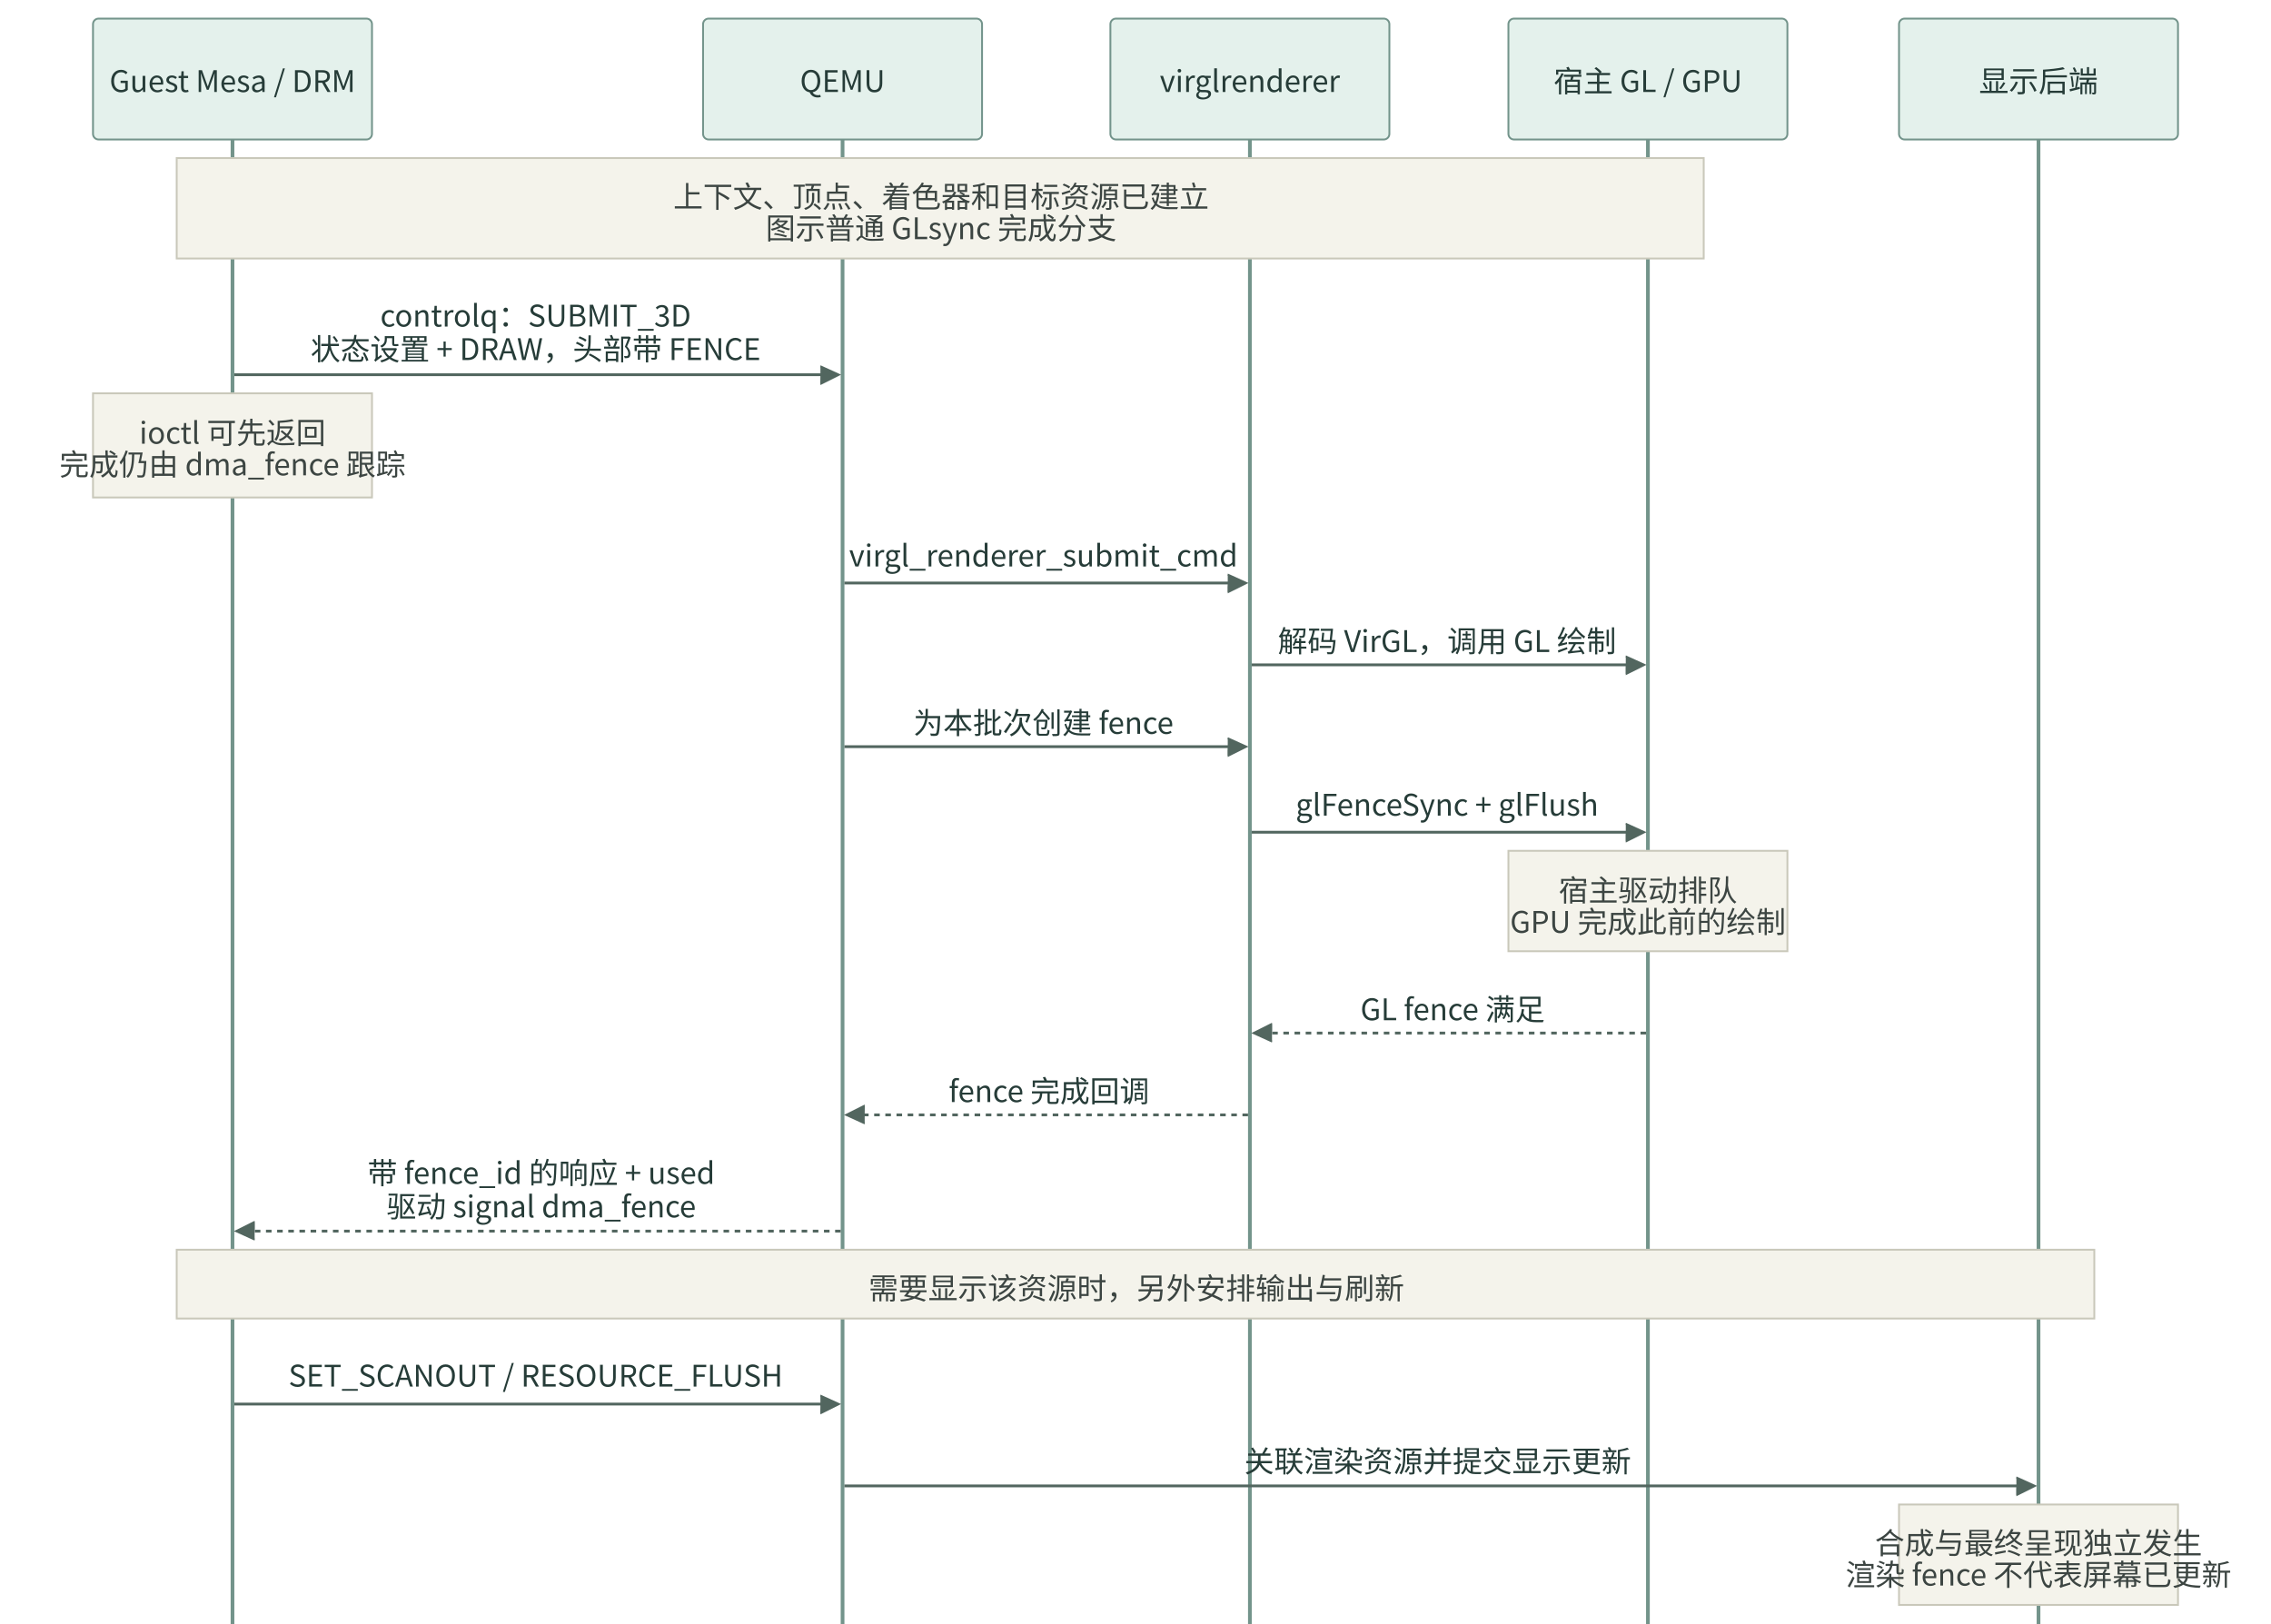
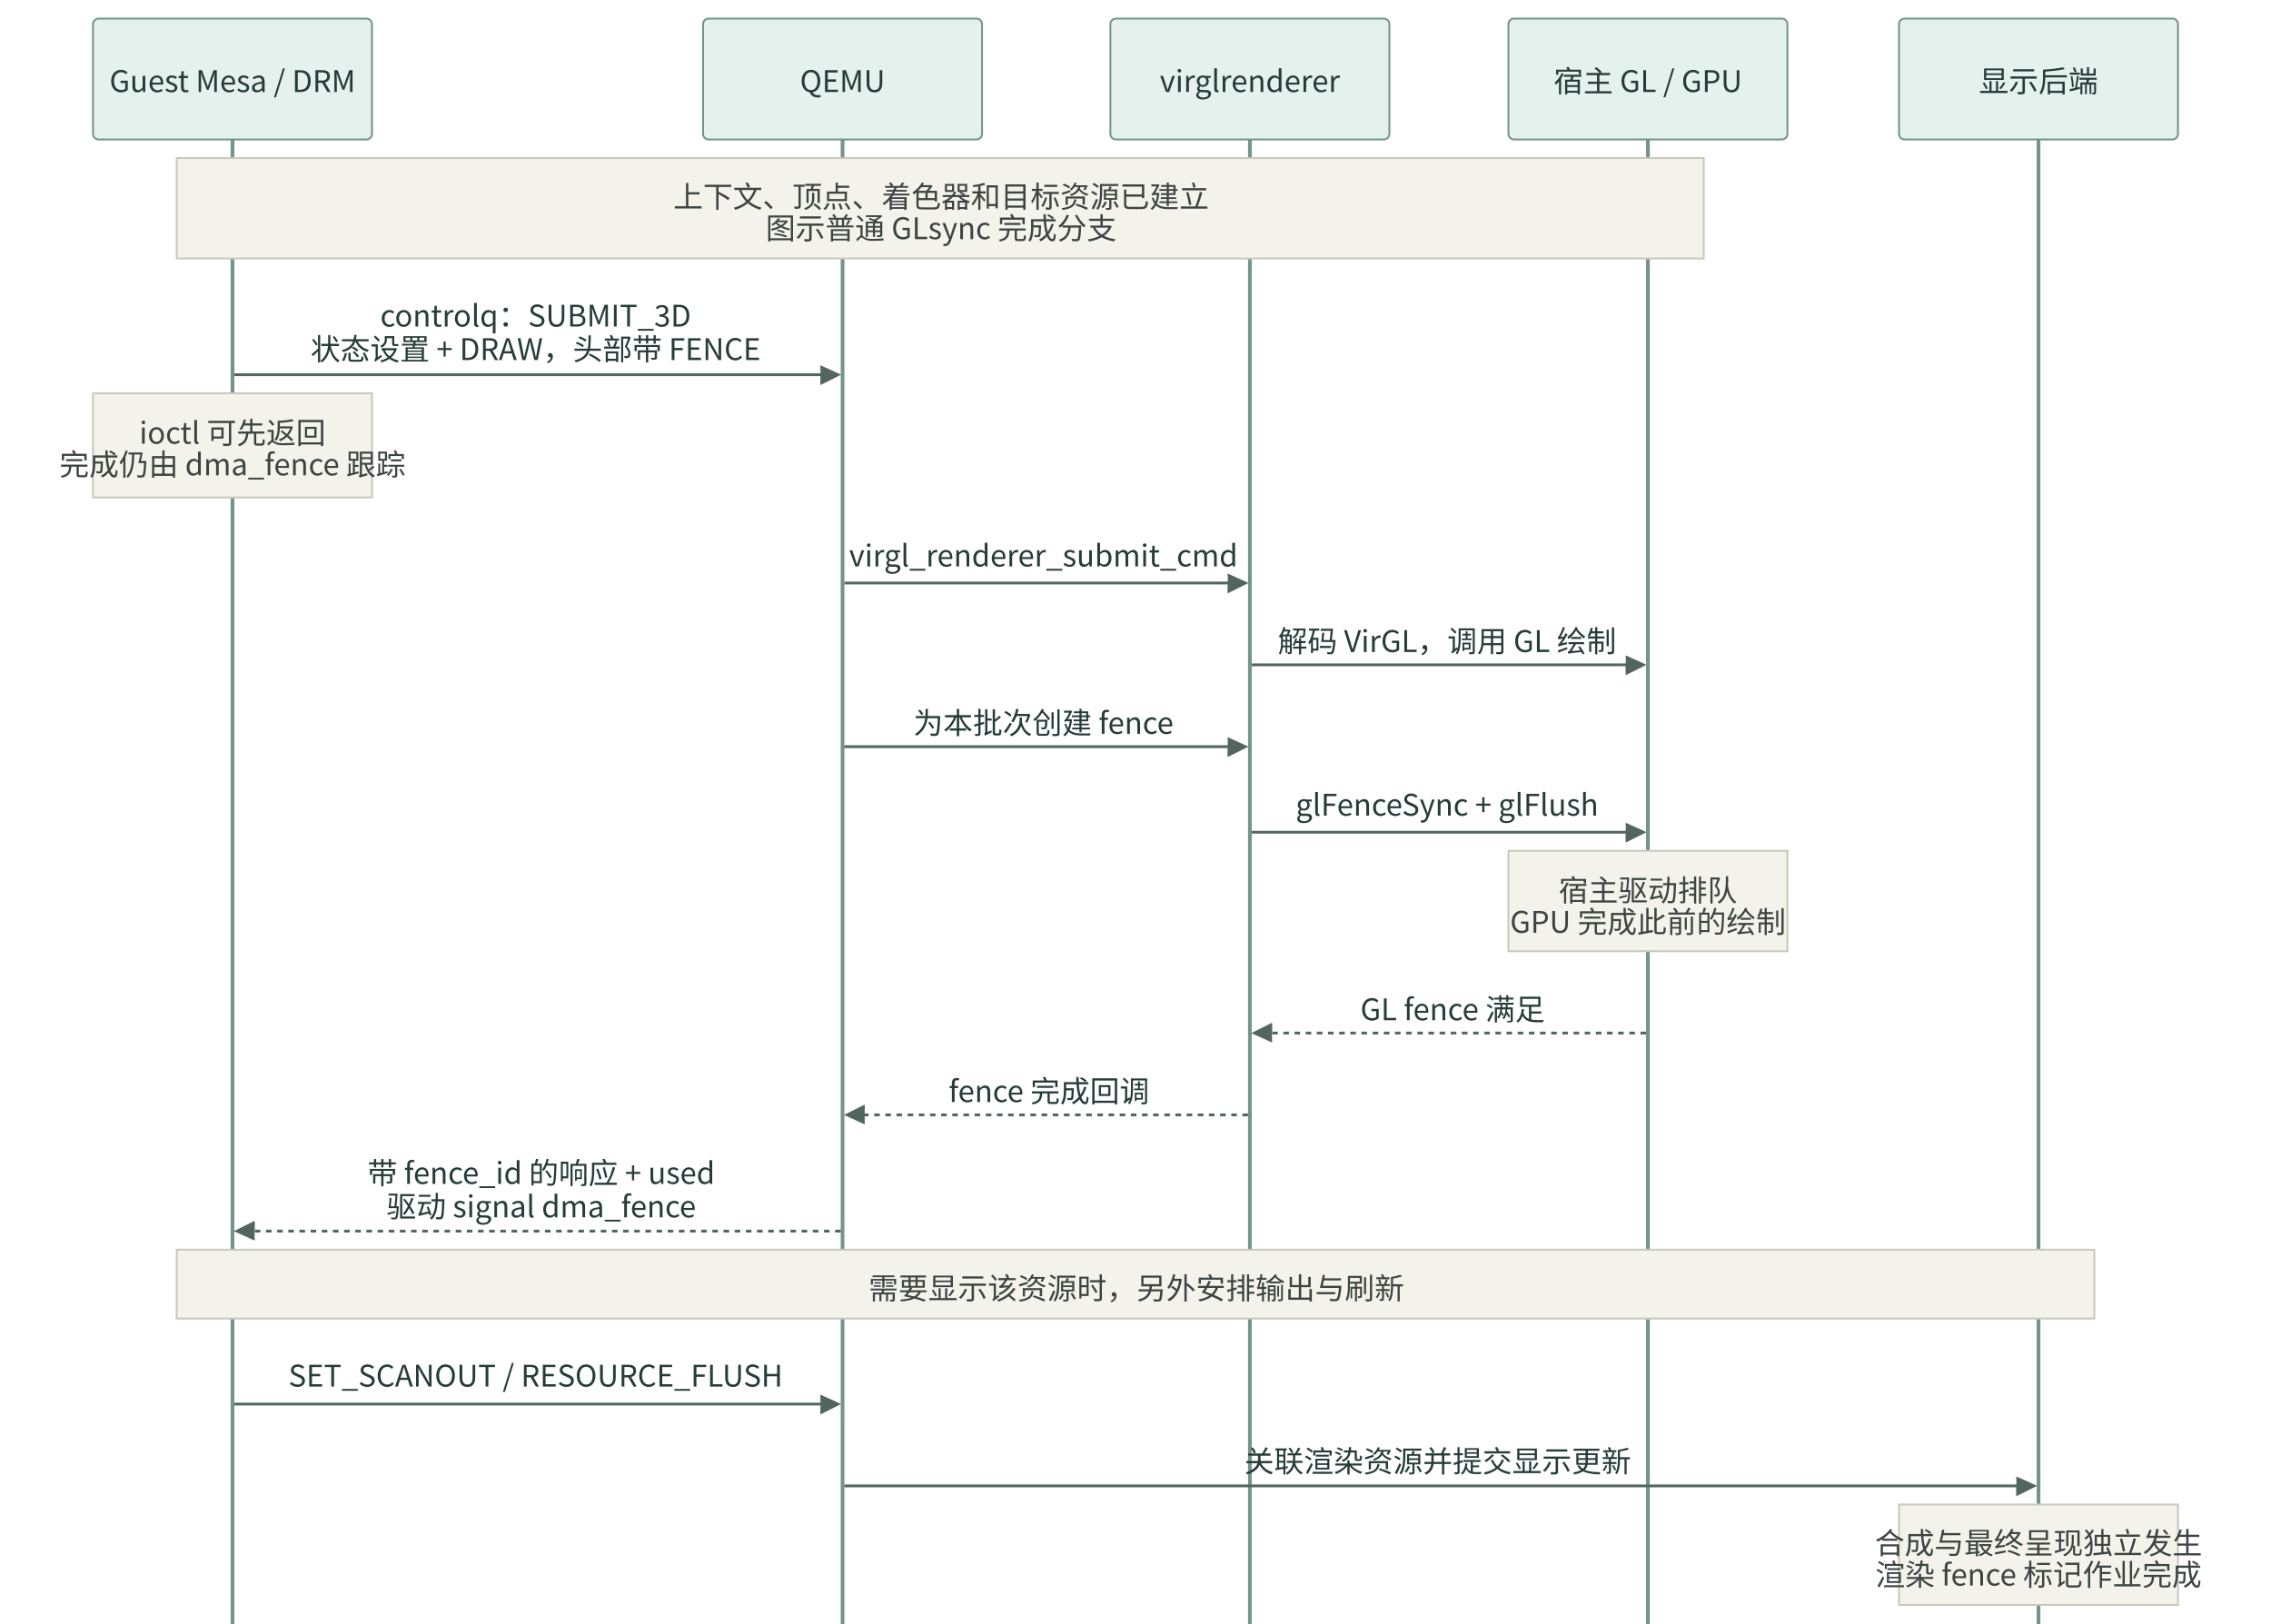
<svg xmlns="http://www.w3.org/2000/svg" id="my-svg" width="1221" style="max-width: 1221px; background-color: transparent;" viewBox="-50 -10 1221 873" role="graphics-document document" aria-roledescription="sequence" aria-describedby="chart-desc-my-svg" aria-labelledby="chart-title-my-svg" height="873">
  <g>
    <line id="actor4" x1="1046" y1="65" x2="1046" y2="2000" class="actor-line 200" stroke-width="0.5px" stroke="#999" name="D" data-et="life-line" data-id="D" />
    <g id="root-4" data-et="participant" data-type="participant" data-id="D">
      <rect x="971" y="0" fill="#eaeaea" stroke="#666" width="150" height="65" name="D" rx="3" ry="3" class="actor actor-top" />
      <text x="1046" y="32.5" dominant-baseline="central" alignment-baseline="central" class="actor actor-box" style="text-anchor: middle; font-size: 16px; font-weight: 400;">
        <tspan x="1046" dy="0">显示后端</tspan>
      </text>
    </g>
  </g>
  <g>
    <line id="actor3" x1="836" y1="65" x2="836" y2="2000" class="actor-line 200" stroke-width="0.5px" stroke="#999" name="H" data-et="life-line" data-id="H" />
    <g id="root-3" data-et="participant" data-type="participant" data-id="H">
      <rect x="761" y="0" fill="#eaeaea" stroke="#666" width="150" height="65" name="H" rx="3" ry="3" class="actor actor-top" />
      <text x="836" y="32.5" dominant-baseline="central" alignment-baseline="central" class="actor actor-box" style="text-anchor: middle; font-size: 16px; font-weight: 400;">
        <tspan x="836" dy="0">宿主 GL / GPU</tspan>
      </text>
    </g>
  </g>
  <g>
    <line id="actor2" x1="622" y1="65" x2="622" y2="2000" class="actor-line 200" stroke-width="0.5px" stroke="#999" name="R" data-et="life-line" data-id="R" />
    <g id="root-2" data-et="participant" data-type="participant" data-id="R">
      <rect x="547" y="0" fill="#eaeaea" stroke="#666" width="150" height="65" name="R" rx="3" ry="3" class="actor actor-top" />
      <text x="622" y="32.5" dominant-baseline="central" alignment-baseline="central" class="actor actor-box" style="text-anchor: middle; font-size: 16px; font-weight: 400;">
        <tspan x="622" dy="0">virglrenderer</tspan>
      </text>
    </g>
  </g>
  <g>
    <line id="actor1" x1="403" y1="65" x2="403" y2="2000" class="actor-line 200" stroke-width="0.5px" stroke="#999" name="Q" data-et="life-line" data-id="Q" />
    <g id="root-1" data-et="participant" data-type="participant" data-id="Q">
      <rect x="328" y="0" fill="#eaeaea" stroke="#666" width="150" height="65" name="Q" rx="3" ry="3" class="actor actor-top" />
      <text x="403" y="32.5" dominant-baseline="central" alignment-baseline="central" class="actor actor-box" style="text-anchor: middle; font-size: 16px; font-weight: 400;">
        <tspan x="403" dy="0">QEMU</tspan>
      </text>
    </g>
  </g>
  <g>
    <line id="actor0" x1="75" y1="65" x2="75" y2="2000" class="actor-line 200" stroke-width="0.5px" stroke="#999" name="G" data-et="life-line" data-id="G" />
    <g id="root-0" data-et="participant" data-type="participant" data-id="G">
      <rect x="0" y="0" fill="#eaeaea" stroke="#666" width="150" height="65" name="G" rx="3" ry="3" class="actor actor-top" />
      <text x="75" y="32.5" dominant-baseline="central" alignment-baseline="central" class="actor actor-box" style="text-anchor: middle; font-size: 16px; font-weight: 400;">
        <tspan x="75" dy="0">Guest Mesa / DRM</tspan>
      </text>
    </g>
  </g>
  <style>#my-svg{font-family:Noto Sans CJK SC,Microsoft YaHei,sans-serif;font-size:15px;fill:#263c38;}@keyframes edge-animation-frame{from{stroke-dashoffset:0;}}@keyframes dash{to{stroke-dashoffset:0;}}#my-svg .edge-animation-slow{stroke-dasharray:9,5!important;stroke-dashoffset:900;animation:dash 50s linear infinite;stroke-linecap:round;}#my-svg .edge-animation-fast{stroke-dasharray:9,5!important;stroke-dashoffset:900;animation:dash 20s linear infinite;stroke-linecap:round;}#my-svg .error-icon{fill:#f5f4f1;}#my-svg .error-text{fill:#0a0b0e;stroke:#0a0b0e;}#my-svg .edge-thickness-normal{stroke-width:1px;}#my-svg .edge-thickness-thick{stroke-width:3.5px;}#my-svg .edge-pattern-solid{stroke-dasharray:0;}#my-svg .edge-thickness-invisible{stroke-width:0;fill:none;}#my-svg .edge-pattern-dashed{stroke-dasharray:3;}#my-svg .edge-pattern-dotted{stroke-dasharray:2;}#my-svg .marker{fill:#738b87;stroke:#738b87;}#my-svg .marker.cross{stroke:#738b87;}#my-svg svg{font-family:Noto Sans CJK SC,Microsoft YaHei,sans-serif;font-size:15px;}#my-svg p{margin:0;}#my-svg .actor{stroke:#73948b;fill:#e4f1ec;stroke-width:1;}#my-svg rect.actor.outer-path[data-look="neo"]{filter:drop-shadow( 1px 2px 2px rgba(185,185,185,1));}#my-svg rect.note[data-look="neo"]{stroke:#c9c8ba;fill:#f4f3eb;filter:drop-shadow( 1px 2px 2px rgba(185,185,185,1));}#my-svg text.actor&gt;tspan{fill:#263c38;stroke:none;}#my-svg .actor-line{stroke:#73948b;}#my-svg .innerArc{stroke-width:1.5;stroke-dasharray:none;}#my-svg .messageLine0{stroke-width:1.5;stroke-dasharray:none;stroke:#52665f;}#my-svg .messageLine1{stroke-width:1.5;stroke-dasharray:2,2;stroke:#52665f;}#my-svg [id$="-arrowhead"] path{fill:#52665f;stroke:#52665f;}#my-svg .sequenceNumber{fill:#8c7478;}#my-svg [id$="-sequencenumber"]{fill:#52665f;}#my-svg [id$="-crosshead"] path{fill:#52665f;stroke:#52665f;}#my-svg .messageText{fill:#263c38;stroke:none;}#my-svg .labelBox{stroke:#73948b;fill:#e4f1ec;filter:none;}#my-svg .labelText,#my-svg .labelText&gt;tspan{fill:#263c38;stroke:none;}#my-svg .loopText,#my-svg .loopText&gt;tspan{fill:#263c38;stroke:none;}#my-svg .sectionTitle,#my-svg .sectionTitle&gt;tspan{fill:#263c38;stroke:none;}#my-svg .loopLine{stroke-width:2px;stroke-dasharray:2,2;stroke:#73948b;fill:#73948b;}#my-svg .note{stroke:#c9c8ba;fill:#f4f3eb;}#my-svg .noteText,#my-svg .noteText&gt;tspan{fill:#3c4542;stroke:none;font-weight:normal;}#my-svg .activation0{fill:#f3f5f2;stroke:hsl(100, 13.043%, 85.49%);}#my-svg .activation1{fill:#f3f5f2;stroke:hsl(100, 13.043%, 85.49%);}#my-svg .activation2{fill:#f3f5f2;stroke:hsl(100, 13.043%, 85.49%);}#my-svg .actorPopupMenu{position:absolute;}#my-svg .actorPopupMenuPanel{position:absolute;fill:#e4f1ec;box-shadow:0px 8px 16px 0px rgba(0,0,0,0.2);filter:drop-shadow(3px 5px 2px rgb(0 0 0 / 0.4));}#my-svg .actor-man circle,#my-svg line{fill:#e4f1ec;stroke-width:2px;}#my-svg g rect.rect{filter:drop-shadow( 1px 2px 2px rgba(185,185,185,1));stroke:#73948b;}#my-svg .node .neo-node{stroke:#73948b;}#my-svg [data-look="neo"].node rect,#my-svg [data-look="neo"].cluster rect,#my-svg [data-look="neo"].node polygon{stroke:url(#my-svg-gradient);filter:drop-shadow( 1px 2px 2px rgba(185,185,185,1));}#my-svg [data-look="neo"].swimlane.cluster rect{filter:none;}#my-svg [data-look="neo"].node path{stroke:url(#my-svg-gradient);stroke-width:1px;}#my-svg [data-look="neo"].node .outer-path{filter:drop-shadow( 1px 2px 2px rgba(185,185,185,1));}#my-svg [data-look="neo"].node .neo-line path{stroke:#73948b;filter:none;}#my-svg [data-look="neo"].node circle{stroke:url(#my-svg-gradient);filter:drop-shadow( 1px 2px 2px rgba(185,185,185,1));}#my-svg [data-look="neo"].node circle .state-start{fill:#000000;}#my-svg [data-look="neo"].icon-shape .icon{fill:url(#my-svg-gradient);filter:drop-shadow( 1px 2px 2px rgba(185,185,185,1));}#my-svg [data-look="neo"].icon-shape .icon-neo path{stroke:url(#my-svg-gradient);filter:drop-shadow( 1px 2px 2px rgba(185,185,185,1));}#my-svg :root{--mermaid-font-family:"trebuchet ms",verdana,arial,sans-serif;}</style>
  <g />
  <defs>
    <symbol id="my-svg-computer" width="24" height="24">
      <path transform="scale(.5)" d="M2 2v13h20v-13h-20zm18 11h-16v-9h16v9zm-10.228 6l.466-1h3.524l.467 1h-4.457zm14.228 3h-24l2-6h2.104l-1.33 4h18.45l-1.297-4h2.073l2 6zm-5-10h-14v-7h14v7z" />
    </symbol>
  </defs>
  <defs>
    <symbol id="my-svg-database" fill-rule="evenodd" clip-rule="evenodd">
      <path transform="scale(.5)" d="M12.258.001l.256.004.255.005.253.008.251.01.249.012.247.015.246.016.242.019.241.02.239.023.236.024.233.027.231.028.229.031.225.032.223.034.22.036.217.038.214.04.211.041.208.043.205.045.201.046.198.048.194.05.191.051.187.053.183.054.18.056.175.057.172.059.168.06.163.061.16.063.155.064.15.066.074.033.073.033.071.034.07.034.069.035.068.035.067.035.066.035.064.036.064.036.062.036.06.036.06.037.058.037.058.037.055.038.055.038.053.038.052.038.051.039.05.039.048.039.047.039.045.04.044.04.043.04.041.04.04.041.039.041.037.041.036.041.034.041.033.042.032.042.03.042.029.042.027.042.026.043.024.043.023.043.021.043.02.043.018.044.017.043.015.044.013.044.012.044.011.045.009.044.007.045.006.045.004.045.002.045.001.045v17l-.001.045-.002.045-.004.045-.006.045-.007.045-.009.044-.011.045-.012.044-.013.044-.015.044-.017.043-.018.044-.02.043-.021.043-.023.043-.024.043-.026.043-.027.042-.029.042-.03.042-.032.042-.033.042-.034.041-.036.041-.037.041-.039.041-.04.041-.041.04-.043.04-.044.04-.045.04-.047.039-.048.039-.05.039-.051.039-.052.038-.053.038-.055.038-.055.038-.058.037-.058.037-.06.037-.06.036-.062.036-.064.036-.064.036-.066.035-.067.035-.068.035-.069.035-.07.034-.071.034-.073.033-.074.033-.15.066-.155.064-.16.063-.163.061-.168.06-.172.059-.175.057-.18.056-.183.054-.187.053-.191.051-.194.05-.198.048-.201.046-.205.045-.208.043-.211.041-.214.04-.217.038-.22.036-.223.034-.225.032-.229.031-.231.028-.233.027-.236.024-.239.023-.241.02-.242.019-.246.016-.247.015-.249.012-.251.01-.253.008-.255.005-.256.004-.258.001-.258-.001-.256-.004-.255-.005-.253-.008-.251-.01-.249-.012-.247-.015-.245-.016-.243-.019-.241-.02-.238-.023-.236-.024-.234-.027-.231-.028-.228-.031-.226-.032-.223-.034-.22-.036-.217-.038-.214-.04-.211-.041-.208-.043-.204-.045-.201-.046-.198-.048-.195-.05-.19-.051-.187-.053-.184-.054-.179-.056-.176-.057-.172-.059-.167-.06-.164-.061-.159-.063-.155-.064-.151-.066-.074-.033-.072-.033-.072-.034-.07-.034-.069-.035-.068-.035-.067-.035-.066-.035-.064-.036-.063-.036-.062-.036-.061-.036-.06-.037-.058-.037-.057-.037-.056-.038-.055-.038-.053-.038-.052-.038-.051-.039-.049-.039-.049-.039-.046-.039-.046-.04-.044-.04-.043-.04-.041-.04-.04-.041-.039-.041-.037-.041-.036-.041-.034-.041-.033-.042-.032-.042-.03-.042-.029-.042-.027-.042-.026-.043-.024-.043-.023-.043-.021-.043-.02-.043-.018-.044-.017-.043-.015-.044-.013-.044-.012-.044-.011-.045-.009-.044-.007-.045-.006-.045-.004-.045-.002-.045-.001-.045v-17l.001-.045.002-.045.004-.045.006-.045.007-.045.009-.044.011-.045.012-.044.013-.044.015-.044.017-.043.018-.044.02-.043.021-.043.023-.043.024-.043.026-.043.027-.042.029-.042.03-.042.032-.042.033-.042.034-.041.036-.041.037-.041.039-.041.04-.041.041-.04.043-.04.044-.04.046-.04.046-.039.049-.039.049-.039.051-.039.052-.038.053-.038.055-.038.056-.038.057-.037.058-.037.06-.037.061-.036.062-.036.063-.036.064-.036.066-.035.067-.035.068-.035.069-.035.07-.034.072-.034.072-.033.074-.033.151-.066.155-.064.159-.063.164-.061.167-.06.172-.059.176-.057.179-.056.184-.054.187-.053.19-.051.195-.05.198-.048.201-.046.204-.045.208-.043.211-.041.214-.04.217-.038.22-.036.223-.034.226-.032.228-.031.231-.028.234-.027.236-.024.238-.023.241-.02.243-.019.245-.016.247-.015.249-.012.251-.01.253-.008.255-.005.256-.004.258-.001.258.001zm-9.258 20.499v.01l.001.021.003.021.004.022.005.021.006.022.007.022.009.023.01.022.011.023.012.023.013.023.015.023.016.024.017.023.018.024.019.024.021.024.022.025.023.024.024.025.052.049.056.05.061.051.066.051.07.051.075.051.079.052.084.052.088.052.092.052.097.052.102.051.105.052.11.052.114.051.119.051.123.051.127.05.131.05.135.05.139.048.144.049.147.047.152.047.155.047.16.045.163.045.167.043.171.043.176.041.178.041.183.039.187.039.19.037.194.035.197.035.202.033.204.031.209.03.212.029.216.027.219.025.222.024.226.021.23.02.233.018.236.016.24.015.243.012.246.01.249.008.253.005.256.004.259.001.26-.001.257-.004.254-.005.25-.008.247-.011.244-.012.241-.014.237-.016.233-.018.231-.021.226-.021.224-.024.22-.026.216-.027.212-.028.21-.031.205-.031.202-.034.198-.034.194-.036.191-.037.187-.039.183-.04.179-.04.175-.042.172-.043.168-.044.163-.045.16-.046.155-.046.152-.047.148-.048.143-.049.139-.049.136-.05.131-.05.126-.05.123-.051.118-.052.114-.051.11-.052.106-.052.101-.052.096-.052.092-.052.088-.053.083-.051.079-.052.074-.052.07-.051.065-.051.06-.051.056-.05.051-.05.023-.024.023-.025.021-.024.02-.024.019-.024.018-.024.017-.024.015-.023.014-.024.013-.023.012-.023.01-.023.01-.022.008-.022.006-.022.006-.022.004-.022.004-.021.001-.021.001-.021v-4.127l-.077.055-.08.053-.083.054-.085.053-.087.052-.09.052-.093.051-.095.05-.097.05-.1.049-.102.049-.105.048-.106.047-.109.047-.111.046-.114.045-.115.045-.118.044-.12.043-.122.042-.124.042-.126.041-.128.04-.13.04-.132.038-.134.038-.135.037-.138.037-.139.035-.142.035-.143.034-.144.033-.147.032-.148.031-.15.03-.151.03-.153.029-.154.027-.156.027-.158.026-.159.025-.161.024-.162.023-.163.022-.165.021-.166.02-.167.019-.169.018-.169.017-.171.016-.173.015-.173.014-.175.013-.175.012-.177.011-.178.01-.179.008-.179.008-.181.006-.182.005-.182.004-.184.003-.184.002h-.37l-.184-.002-.184-.003-.182-.004-.182-.005-.181-.006-.179-.008-.179-.008-.178-.01-.176-.011-.176-.012-.175-.013-.173-.014-.172-.015-.171-.016-.17-.017-.169-.018-.167-.019-.166-.02-.165-.021-.163-.022-.162-.023-.161-.024-.159-.025-.157-.026-.156-.027-.155-.027-.153-.029-.151-.03-.15-.03-.148-.031-.146-.032-.145-.033-.143-.034-.141-.035-.14-.035-.137-.037-.136-.037-.134-.038-.132-.038-.13-.04-.128-.04-.126-.041-.124-.042-.122-.042-.12-.044-.117-.043-.116-.045-.113-.045-.112-.046-.109-.047-.106-.047-.105-.048-.102-.049-.1-.049-.097-.05-.095-.05-.093-.052-.09-.051-.087-.052-.085-.053-.083-.054-.08-.054-.077-.054v4.127zm0-5.654v.011l.001.021.003.021.004.021.005.022.006.022.007.022.009.022.01.022.011.023.012.023.013.023.015.024.016.023.017.024.018.024.019.024.021.024.022.024.023.025.024.024.052.05.056.05.061.05.066.051.07.051.075.052.079.051.084.052.088.052.092.052.097.052.102.052.105.052.11.051.114.051.119.052.123.05.127.051.131.05.135.049.139.049.144.048.147.048.152.047.155.046.16.045.163.045.167.044.171.042.176.042.178.04.183.04.187.038.19.037.194.036.197.034.202.033.204.032.209.03.212.028.216.027.219.025.222.024.226.022.23.02.233.018.236.016.24.014.243.012.246.01.249.008.253.006.256.003.259.001.26-.001.257-.003.254-.006.25-.008.247-.01.244-.012.241-.015.237-.016.233-.018.231-.02.226-.022.224-.024.22-.025.216-.027.212-.029.21-.03.205-.032.202-.033.198-.035.194-.036.191-.037.187-.039.183-.039.179-.041.175-.042.172-.043.168-.044.163-.045.16-.045.155-.047.152-.047.148-.048.143-.048.139-.05.136-.049.131-.05.126-.051.123-.051.118-.051.114-.052.11-.052.106-.052.101-.052.096-.052.092-.052.088-.052.083-.052.079-.052.074-.051.07-.052.065-.051.06-.05.056-.051.051-.049.023-.025.023-.024.021-.025.02-.024.019-.024.018-.024.017-.024.015-.023.014-.023.013-.024.012-.022.01-.023.01-.023.008-.022.006-.022.006-.022.004-.021.004-.022.001-.021.001-.021v-4.139l-.077.054-.08.054-.083.054-.085.052-.087.053-.09.051-.093.051-.095.051-.097.05-.1.049-.102.049-.105.048-.106.047-.109.047-.111.046-.114.045-.115.044-.118.044-.12.044-.122.042-.124.042-.126.041-.128.04-.13.039-.132.039-.134.038-.135.037-.138.036-.139.036-.142.035-.143.033-.144.033-.147.033-.148.031-.15.03-.151.03-.153.028-.154.028-.156.027-.158.026-.159.025-.161.024-.162.023-.163.022-.165.021-.166.02-.167.019-.169.018-.169.017-.171.016-.173.015-.173.014-.175.013-.175.012-.177.011-.178.009-.179.009-.179.007-.181.007-.182.005-.182.004-.184.003-.184.002h-.37l-.184-.002-.184-.003-.182-.004-.182-.005-.181-.007-.179-.007-.179-.009-.178-.009-.176-.011-.176-.012-.175-.013-.173-.014-.172-.015-.171-.016-.17-.017-.169-.018-.167-.019-.166-.02-.165-.021-.163-.022-.162-.023-.161-.024-.159-.025-.157-.026-.156-.027-.155-.028-.153-.028-.151-.03-.15-.03-.148-.031-.146-.033-.145-.033-.143-.033-.141-.035-.14-.036-.137-.036-.136-.037-.134-.038-.132-.039-.13-.039-.128-.04-.126-.041-.124-.042-.122-.043-.12-.043-.117-.044-.116-.044-.113-.046-.112-.046-.109-.046-.106-.047-.105-.048-.102-.049-.1-.049-.097-.05-.095-.051-.093-.051-.09-.051-.087-.053-.085-.052-.083-.054-.08-.054-.077-.054v4.139zm0-5.666v.011l.001.02.003.022.004.021.005.022.006.021.007.022.009.023.01.022.011.023.012.023.013.023.015.023.016.024.017.024.018.023.019.024.021.025.022.024.023.024.024.025.052.05.056.05.061.05.066.051.07.051.075.052.079.051.084.052.088.052.092.052.097.052.102.052.105.051.11.052.114.051.119.051.123.051.127.05.131.05.135.05.139.049.144.048.147.048.152.047.155.046.16.045.163.045.167.043.171.043.176.042.178.04.183.04.187.038.19.037.194.036.197.034.202.033.204.032.209.03.212.028.216.027.219.025.222.024.226.021.23.02.233.018.236.017.24.014.243.012.246.01.249.008.253.006.256.003.259.001.26-.001.257-.003.254-.006.25-.008.247-.01.244-.013.241-.014.237-.016.233-.018.231-.02.226-.022.224-.024.22-.025.216-.027.212-.029.21-.03.205-.032.202-.033.198-.035.194-.036.191-.037.187-.039.183-.039.179-.041.175-.042.172-.043.168-.044.163-.045.16-.045.155-.047.152-.047.148-.048.143-.049.139-.049.136-.049.131-.051.126-.05.123-.051.118-.052.114-.051.11-.052.106-.052.101-.052.096-.052.092-.052.088-.052.083-.052.079-.052.074-.052.07-.051.065-.051.06-.051.056-.05.051-.049.023-.025.023-.025.021-.024.02-.024.019-.024.018-.024.017-.024.015-.023.014-.024.013-.023.012-.023.01-.022.01-.023.008-.022.006-.022.006-.022.004-.022.004-.021.001-.021.001-.021v-4.153l-.077.054-.08.054-.083.053-.085.053-.087.053-.09.051-.093.051-.095.051-.097.05-.1.049-.102.048-.105.048-.106.048-.109.046-.111.046-.114.046-.115.044-.118.044-.12.043-.122.043-.124.042-.126.041-.128.04-.13.039-.132.039-.134.038-.135.037-.138.036-.139.036-.142.034-.143.034-.144.033-.147.032-.148.032-.15.03-.151.03-.153.028-.154.028-.156.027-.158.026-.159.024-.161.024-.162.023-.163.023-.165.021-.166.02-.167.019-.169.018-.169.017-.171.016-.173.015-.173.014-.175.013-.175.012-.177.01-.178.01-.179.009-.179.007-.181.006-.182.006-.182.004-.184.003-.184.001-.185.001-.185-.001-.184-.001-.184-.003-.182-.004-.182-.006-.181-.006-.179-.007-.179-.009-.178-.01-.176-.01-.176-.012-.175-.013-.173-.014-.172-.015-.171-.016-.17-.017-.169-.018-.167-.019-.166-.02-.165-.021-.163-.023-.162-.023-.161-.024-.159-.024-.157-.026-.156-.027-.155-.028-.153-.028-.151-.03-.15-.03-.148-.032-.146-.032-.145-.033-.143-.034-.141-.034-.14-.036-.137-.036-.136-.037-.134-.038-.132-.039-.13-.039-.128-.041-.126-.041-.124-.041-.122-.043-.12-.043-.117-.044-.116-.044-.113-.046-.112-.046-.109-.046-.106-.048-.105-.048-.102-.048-.1-.05-.097-.049-.095-.051-.093-.051-.09-.052-.087-.052-.085-.053-.083-.053-.08-.054-.077-.054v4.153zm8.74-8.179l-.257.004-.254.005-.25.008-.247.011-.244.012-.241.014-.237.016-.233.018-.231.021-.226.022-.224.023-.22.026-.216.027-.212.028-.21.031-.205.032-.202.033-.198.034-.194.036-.191.038-.187.038-.183.04-.179.041-.175.042-.172.043-.168.043-.163.045-.16.046-.155.046-.152.048-.148.048-.143.048-.139.049-.136.05-.131.05-.126.051-.123.051-.118.051-.114.052-.11.052-.106.052-.101.052-.096.052-.092.052-.088.052-.083.052-.079.052-.074.051-.07.052-.065.051-.06.05-.056.05-.051.05-.023.025-.023.024-.021.024-.02.025-.019.024-.018.024-.017.023-.015.024-.014.023-.013.023-.012.023-.01.023-.01.022-.008.022-.006.023-.006.021-.004.022-.004.021-.001.021-.001.021.001.021.001.021.004.021.004.022.006.021.006.023.008.022.01.022.01.023.012.023.013.023.014.023.015.024.017.023.018.024.019.024.02.025.021.024.023.024.023.025.051.05.056.05.06.05.065.051.07.052.074.051.079.052.083.052.088.052.092.052.096.052.101.052.106.052.11.052.114.052.118.051.123.051.126.051.131.05.136.05.139.049.143.048.148.048.152.048.155.046.16.046.163.045.168.043.172.043.175.042.179.041.183.04.187.038.191.038.194.036.198.034.202.033.205.032.21.031.212.028.216.027.22.026.224.023.226.022.231.021.233.018.237.016.241.014.244.012.247.011.25.008.254.005.257.004.26.001.26-.001.257-.004.254-.005.25-.008.247-.011.244-.012.241-.014.237-.016.233-.018.231-.021.226-.022.224-.023.22-.026.216-.027.212-.028.21-.031.205-.032.202-.033.198-.034.194-.036.191-.038.187-.038.183-.04.179-.041.175-.042.172-.043.168-.043.163-.045.16-.046.155-.046.152-.048.148-.048.143-.048.139-.049.136-.05.131-.05.126-.051.123-.051.118-.051.114-.052.11-.052.106-.052.101-.052.096-.052.092-.052.088-.052.083-.052.079-.052.074-.051.07-.052.065-.051.06-.05.056-.05.051-.05.023-.025.023-.024.021-.024.02-.025.019-.024.018-.024.017-.023.015-.024.014-.023.013-.023.012-.023.01-.023.01-.022.008-.022.006-.023.006-.021.004-.022.004-.021.001-.021.001-.021-.001-.021-.001-.021-.004-.021-.004-.022-.006-.021-.006-.023-.008-.022-.01-.022-.01-.023-.012-.023-.013-.023-.014-.023-.015-.024-.017-.023-.018-.024-.019-.024-.02-.025-.021-.024-.023-.024-.023-.025-.051-.05-.056-.05-.06-.05-.065-.051-.07-.052-.074-.051-.079-.052-.083-.052-.088-.052-.092-.052-.096-.052-.101-.052-.106-.052-.11-.052-.114-.052-.118-.051-.123-.051-.126-.051-.131-.05-.136-.05-.139-.049-.143-.048-.148-.048-.152-.048-.155-.046-.16-.046-.163-.045-.168-.043-.172-.043-.175-.042-.179-.041-.183-.04-.187-.038-.191-.038-.194-.036-.198-.034-.202-.033-.205-.032-.21-.031-.212-.028-.216-.027-.22-.026-.224-.023-.226-.022-.231-.021-.233-.018-.237-.016-.241-.014-.244-.012-.247-.011-.25-.008-.254-.005-.257-.004-.26-.001-.26.001z" />
    </symbol>
  </defs>
  <defs>
    <symbol id="my-svg-clock" width="24" height="24">
      <path transform="scale(.5)" d="M12 2c5.514 0 10 4.486 10 10s-4.486 10-10 10-10-4.486-10-10 4.486-10 10-10zm0-2c-6.627 0-12 5.373-12 12s5.373 12 12 12 12-5.373 12-12-5.373-12-12-12zm5.848 12.459c.202.038.202.333.001.372-1.907.361-6.045 1.111-6.547 1.111-.719 0-1.301-.582-1.301-1.301 0-.512.77-5.447 1.125-7.445.034-.192.312-.181.343.014l.985 6.238 5.394 1.011z" />
    </symbol>
  </defs>
  <defs>
    <marker id="my-svg-arrowhead" refX="7.9" refY="5" markerUnits="userSpaceOnUse" markerWidth="12" markerHeight="12" orient="auto-start-reverse">
      <path d="M -1 0 L 10 5 L 0 10 z" />
    </marker>
  </defs>
  <defs>
    <marker id="my-svg-crosshead" markerWidth="15" markerHeight="8" orient="auto" refX="4" refY="4.5">
      <path fill="none" stroke="#000000" stroke-width="1pt" d="M 1,2 L 6,7 M 6,2 L 1,7" style="stroke-dasharray: 0, 0;" />
    </marker>
  </defs>
  <defs>
    <marker id="my-svg-filled-head" refX="15.5" refY="7" markerWidth="20" markerHeight="28" orient="auto">
      <path d="M 18,7 L9,13 L14,7 L9,1 Z" />
    </marker>
  </defs>
  <defs>
    <marker id="my-svg-sequencenumber" refX="15" refY="15" markerWidth="60" markerHeight="40" orient="auto">
      <circle cx="15" cy="15" r="6" />
    </marker>
  </defs>
  <defs>
    <marker id="my-svg-solidTopArrowHead" refX="7.9" refY="7.25" markerUnits="userSpaceOnUse" markerWidth="12" markerHeight="12" orient="auto-start-reverse">
      <path d="M 0 0 L 10 8 L 0 8 z" />
    </marker>
  </defs>
  <defs>
    <marker id="my-svg-solidBottomArrowHead" refX="7.9" refY="0.75" markerUnits="userSpaceOnUse" markerWidth="12" markerHeight="12" orient="auto-start-reverse">
      <path d="M 0 0 L 10 0 L 0 8 z" />
    </marker>
  </defs>
  <defs>
    <marker id="my-svg-stickTopArrowHead" refX="7.5" refY="7" markerUnits="userSpaceOnUse" markerWidth="12" markerHeight="12" orient="auto-start-reverse">
      <path d="M 0 0 L 7 7" stroke="black" stroke-width="1.5" fill="none" />
    </marker>
  </defs>
  <defs>
    <marker id="my-svg-stickBottomArrowHead" refX="7.5" refY="0" markerUnits="userSpaceOnUse" markerWidth="12" markerHeight="12" orient="auto-start-reverse">
      <path d="M 0 7 L 7 0" stroke="black" stroke-width="1.5" fill="none" />
    </marker>
  </defs>
  <g data-et="note" data-id="i0">
    <rect x="45" y="75" fill="#EDF2AE" stroke="#666" width="821" height="54" class="note" />
    <text x="456" y="80" text-anchor="middle" dominant-baseline="middle" alignment-baseline="middle" class="noteText" dy="1em" style="font-size: 16px; font-weight: 400;">
      <tspan x="456">上下文、顶点、着色器和目标资源已建立</tspan>
    </text>
    <text x="456" y="97" text-anchor="middle" dominant-baseline="middle" alignment-baseline="middle" class="noteText" dy="1em" style="font-size: 16px; font-weight: 400;">
      <tspan x="456">图示普通 GLsync 完成分支</tspan>
    </text>
  </g>
  <g data-et="note" data-id="i2">
    <rect x="0" y="201.5" fill="#EDF2AE" stroke="#666" width="150" height="56" class="note" />
    <text x="75" y="207" text-anchor="middle" dominant-baseline="middle" alignment-baseline="middle" class="noteText" dy="1em" style="font-size: 16px; font-weight: 400;">
      <tspan x="75">ioctl 可先返回</tspan>
    </text>
    <text x="75" y="224" text-anchor="middle" dominant-baseline="middle" alignment-baseline="middle" class="noteText" dy="1em" style="font-size: 16px; font-weight: 400;">
      <tspan x="75">完成仍由 dma_fence 跟踪</tspan>
    </text>
  </g>
  <g data-et="note" data-id="i7">
    <rect x="761" y="447.5" fill="#EDF2AE" stroke="#666" width="150" height="54" class="note" />
    <text x="836" y="453" text-anchor="middle" dominant-baseline="middle" alignment-baseline="middle" class="noteText" dy="1em" style="font-size: 16px; font-weight: 400;">
      <tspan x="836">宿主驱动排队</tspan>
    </text>
    <text x="836" y="470" text-anchor="middle" dominant-baseline="middle" alignment-baseline="middle" class="noteText" dy="1em" style="font-size: 16px; font-weight: 400;">
      <tspan x="836">GPU 完成此前的绘制</tspan>
    </text>
  </g>
  <g data-et="note" data-id="i11">
    <rect x="45" y="662" fill="#EDF2AE" stroke="#666" width="1031" height="37" class="note" />
    <text x="561" y="667" text-anchor="middle" dominant-baseline="middle" alignment-baseline="middle" class="noteText" dy="1em" style="font-size: 16px; font-weight: 400;">
      <tspan x="561">需要显示该资源时，另外安排输出与刷新</tspan>
    </text>
  </g>
  <g data-et="note" data-id="i14">
    <rect x="971" y="799" fill="#EDF2AE" stroke="#666" width="150" height="54" class="note" />
    <text x="1046" y="804" text-anchor="middle" dominant-baseline="middle" alignment-baseline="middle" class="noteText" dy="1em" style="font-size: 16px; font-weight: 400;">
      <tspan x="1046">合成与最终呈现独立发生</tspan>
    </text>
    <text x="1046" y="821" text-anchor="middle" dominant-baseline="middle" alignment-baseline="middle" class="noteText" dy="1em" style="font-size: 16px; font-weight: 400;">
-       <tspan x="1046">渲染 fence 不代表屏幕已更新</tspan>
+       <tspan x="1046">渲染 fence 标记作业完成</tspan>
    </text>
  </g>
  <text x="238" y="144" text-anchor="middle" dominant-baseline="middle" alignment-baseline="middle" class="messageText" dy="1em" style="font-size: 16px; font-weight: 400;">controlq：SUBMIT_3D</text>
  <text x="238" y="162" text-anchor="middle" dominant-baseline="middle" alignment-baseline="middle" class="messageText" dy="1em" style="font-size: 16px; font-weight: 400;">状态设置 + DRAW，头部带 FENCE</text>
  <line x1="76" y1="191.5" x2="399" y2="191.5" class="messageLine0" data-et="message" data-id="i1" data-from="G" data-to="Q" stroke-width="2" stroke="none" marker-end="url(#my-svg-arrowhead)" style="fill: none;" />
  <text x="511" y="273" text-anchor="middle" dominant-baseline="middle" alignment-baseline="middle" class="messageText" dy="1em" style="font-size: 16px; font-weight: 400;">virgl_renderer_submit_cmd</text>
  <line x1="404" y1="303.5" x2="618" y2="303.5" class="messageLine0" data-et="message" data-id="i3" data-from="Q" data-to="R" stroke-width="2" stroke="none" marker-end="url(#my-svg-arrowhead)" style="fill: none;" />
  <text x="728" y="319" text-anchor="middle" dominant-baseline="middle" alignment-baseline="middle" class="messageText" dy="1em" style="font-size: 16px; font-weight: 400;">解码 VirGL，调用 GL 绘制</text>
  <line x1="623" y1="347.5" x2="832" y2="347.5" class="messageLine0" data-et="message" data-id="i4" data-from="R" data-to="H" stroke-width="2" stroke="none" marker-end="url(#my-svg-arrowhead)" style="fill: none;" />
  <text x="511" y="363" text-anchor="middle" dominant-baseline="middle" alignment-baseline="middle" class="messageText" dy="1em" style="font-size: 16px; font-weight: 400;">为本批次创建 fence</text>
  <line x1="404" y1="391.5" x2="618" y2="391.5" class="messageLine0" data-et="message" data-id="i5" data-from="Q" data-to="R" stroke-width="2" stroke="none" marker-end="url(#my-svg-arrowhead)" style="fill: none;" />
  <text x="728" y="407" text-anchor="middle" dominant-baseline="middle" alignment-baseline="middle" class="messageText" dy="1em" style="font-size: 16px; font-weight: 400;">glFenceSync + glFlush</text>
  <line x1="623" y1="437.5" x2="832" y2="437.5" class="messageLine0" data-et="message" data-id="i6" data-from="R" data-to="H" stroke-width="2" stroke="none" marker-end="url(#my-svg-arrowhead)" style="fill: none;" />
  <text x="731" y="517" text-anchor="middle" dominant-baseline="middle" alignment-baseline="middle" class="messageText" dy="1em" style="font-size: 16px; font-weight: 400;">GL fence 满足</text>
  <line x1="835" y1="545.5" x2="626" y2="545.5" class="messageLine1" data-et="message" data-id="i8" data-from="H" data-to="R" stroke-width="2" stroke="none" marker-end="url(#my-svg-arrowhead)" style="stroke-dasharray: 3, 3; fill: none;" />
  <text x="514" y="561" text-anchor="middle" dominant-baseline="middle" alignment-baseline="middle" class="messageText" dy="1em" style="font-size: 16px; font-weight: 400;">fence 完成回调</text>
  <line x1="621" y1="589.5" x2="407" y2="589.5" class="messageLine1" data-et="message" data-id="i9" data-from="R" data-to="Q" stroke-width="2" stroke="none" marker-end="url(#my-svg-arrowhead)" style="stroke-dasharray: 3, 3; fill: none;" />
  <text x="241" y="605" text-anchor="middle" dominant-baseline="middle" alignment-baseline="middle" class="messageText" dy="1em" style="font-size: 16px; font-weight: 400;">带 fence_id 的响应 + used</text>
  <text x="241" y="623" text-anchor="middle" dominant-baseline="middle" alignment-baseline="middle" class="messageText" dy="1em" style="font-size: 16px; font-weight: 400;">驱动 signal dma_fence</text>
  <line x1="402" y1="652" x2="79" y2="652" class="messageLine1" data-et="message" data-id="i10" data-from="Q" data-to="G" stroke-width="2" stroke="none" marker-end="url(#my-svg-arrowhead)" style="stroke-dasharray: 3, 3; fill: none;" />
  <text x="238" y="714" text-anchor="middle" dominant-baseline="middle" alignment-baseline="middle" class="messageText" dy="1em" style="font-size: 16px; font-weight: 400;">SET_SCANOUT / RESOURCE_FLUSH</text>
  <line x1="76" y1="745" x2="399" y2="745" class="messageLine0" data-et="message" data-id="i12" data-from="G" data-to="Q" stroke-width="2" stroke="none" marker-end="url(#my-svg-arrowhead)" style="fill: none;" />
  <text x="723" y="760" text-anchor="middle" dominant-baseline="middle" alignment-baseline="middle" class="messageText" dy="1em" style="font-size: 16px; font-weight: 400;">关联渲染资源并提交显示更新</text>
  <line x1="404" y1="789" x2="1042" y2="789" class="messageLine0" data-et="message" data-id="i13" data-from="Q" data-to="D" stroke-width="2" stroke="none" marker-end="url(#my-svg-arrowhead)" style="fill: none;" />
</svg>
